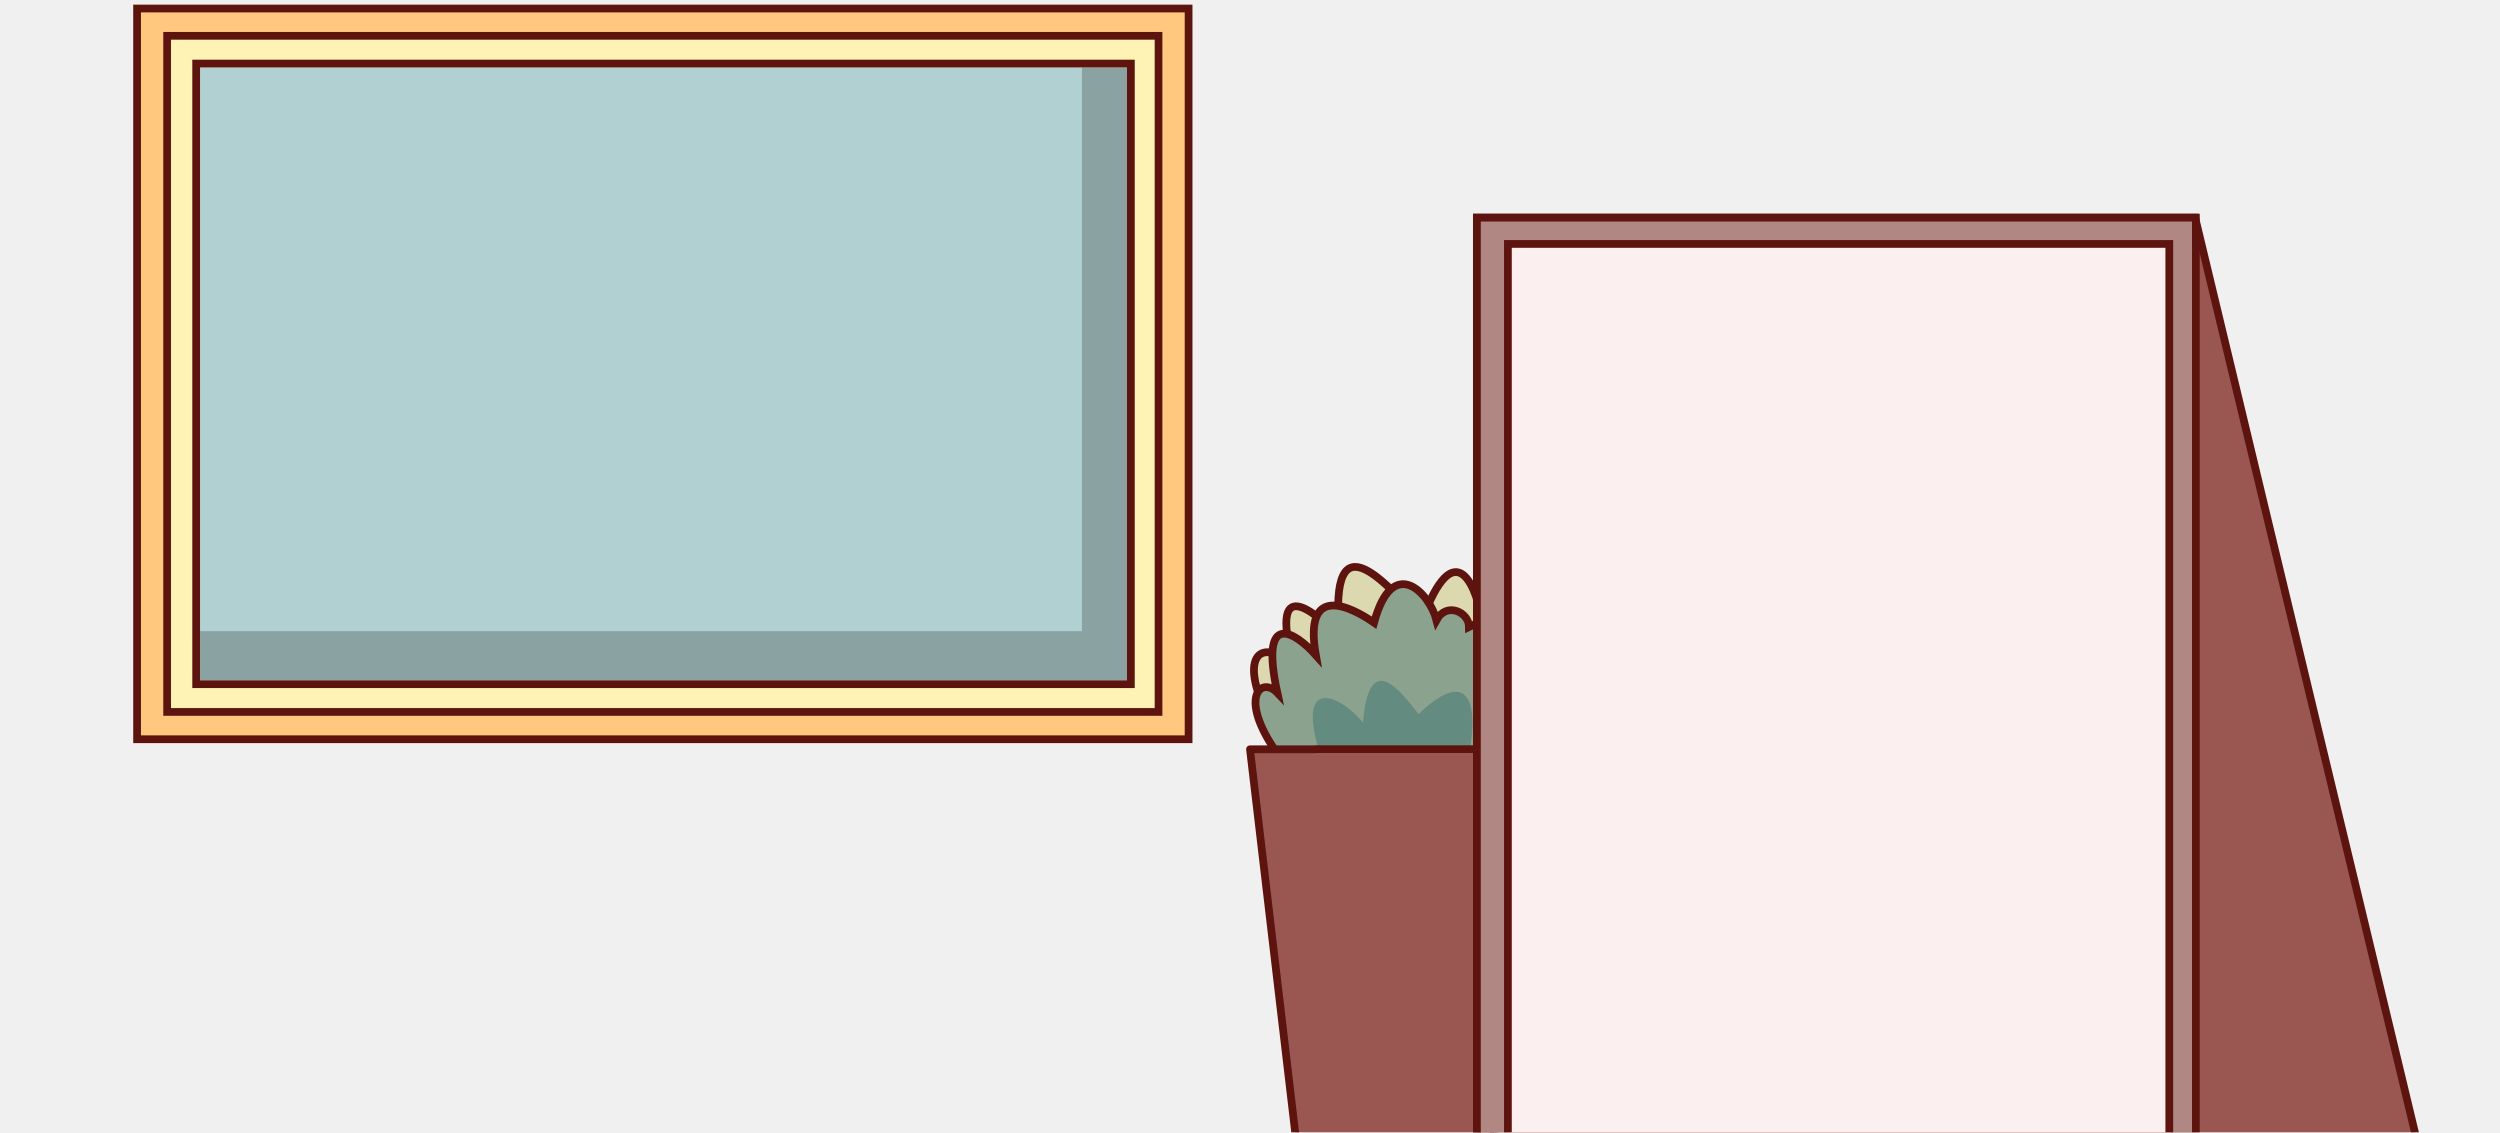
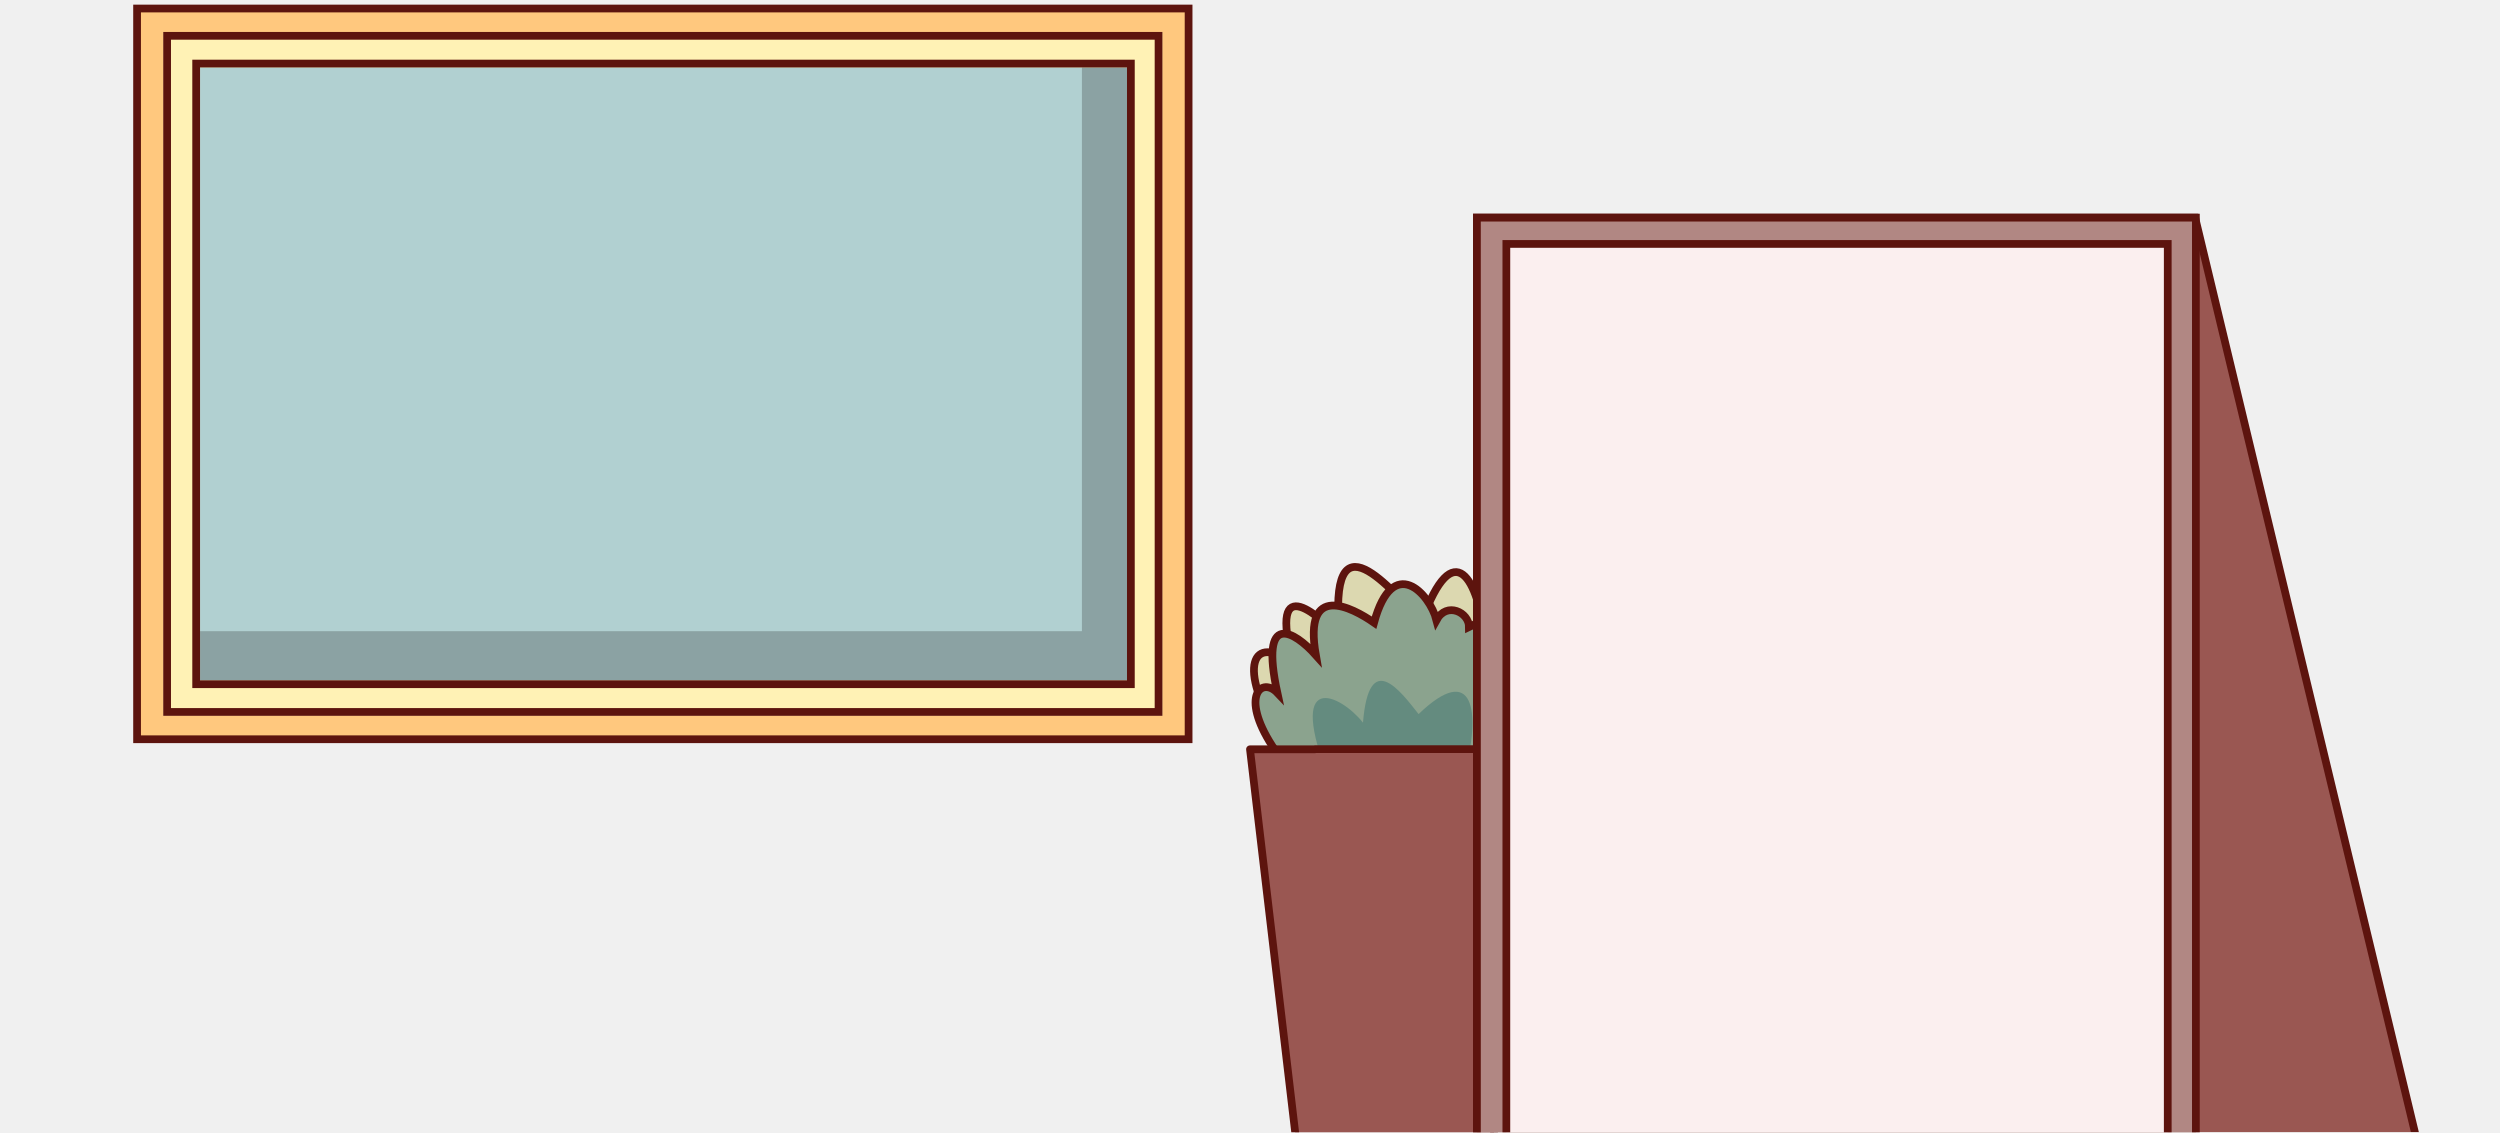
<svg xmlns="http://www.w3.org/2000/svg" width="1614" height="731" viewBox="0 0 1614 731" fill="none">
  <g clip-path="url(#clip0_94_4056)">
    <rect x="88.5" y="5.5" width="678.853" height="471.758" fill="#FFC87E" stroke="#5D140E" stroke-width="5" />
    <rect x="118.606" y="35.606" width="614.234" height="415.071" fill="#8BA2A3" />
    <rect x="118.606" y="35.606" width="579.865" height="371.889" fill="#B1D0D1" />
    <mask id="path-4-inside-1_94_4056" fill="white">
      <path fill-rule="evenodd" clip-rule="evenodd" d="M750.465 20.626H105.388V462.134H750.465V20.626ZM727.584 43.539H129.149V439.222H727.584V43.539Z" />
    </mask>
    <path fill-rule="evenodd" clip-rule="evenodd" d="M750.465 20.626H105.388V462.134H750.465V20.626ZM727.584 43.539H129.149V439.222H727.584V43.539Z" fill="#FFF2B5" />
    <path d="M105.388 20.626V15.626H100.388V20.626H105.388ZM750.465 20.626H755.465V15.626H750.465V20.626ZM105.388 462.134H100.388V467.134H105.388V462.134ZM750.465 462.134V467.134H755.465V462.134H750.465ZM129.149 43.539V38.539H124.149V43.539H129.149ZM727.584 43.539H732.584V38.539H727.584V43.539ZM129.149 439.222H124.149V444.222H129.149V439.222ZM727.584 439.222V444.222H732.584V439.222H727.584ZM105.388 25.626H750.465V15.626H105.388V25.626ZM110.388 462.134V20.626H100.388V462.134H110.388ZM750.465 457.134H105.388V467.134H750.465V457.134ZM745.465 20.626V462.134H755.465V20.626H745.465ZM129.149 48.539H727.584V38.539H129.149V48.539ZM134.149 439.222V43.539H124.149V439.222H134.149ZM727.584 434.222H129.149V444.222H727.584V434.222ZM722.584 43.539V439.222H732.584V43.539H722.584Z" fill="#5D140E" mask="url(#path-4-inside-1_94_4056)" />
    <path d="M975.451 443.974C1022.29 421.879 993.495 474.171 972.689 498.107C930.709 500.316 847.412 508.381 825.759 474.355C798.692 431.822 808.083 407.518 835.149 429.06C817.473 363.88 854.482 400.888 864.977 411.384C856.691 327.424 898.672 382.109 918.005 400.888C938.442 343.995 954.461 373.822 958.88 413.593C1001.41 376.032 1004.17 411.384 975.451 443.974Z" fill="#DCD8B0" stroke="#5D140E" stroke-width="5" />
    <path d="M971.033 430.717C1009.04 413.925 985.946 478.773 971.033 503.078C941.757 519.649 842.33 514.125 821.34 481.536C800.35 448.947 814.711 436.794 824.654 447.289C813.054 393.709 835.7 407.517 849.51 422.984C841.225 375.479 872.71 392.051 887.071 401.994C899.224 357.252 922.976 383.213 927.395 400.337C934.023 388.185 948.385 395.365 948.385 404.755C982.632 387.632 979.87 405.308 971.033 430.717Z" fill="#8BA38E" stroke="#5D140E" stroke-width="5" />
    <path d="M915.843 461.02C951.195 426.994 956.719 458.259 945.119 501.344C926.157 510.562 880.643 507.103 858.9 505.287C829.072 430.717 865.578 448.316 879.939 466.544C883.806 419.04 903.691 445.554 915.843 461.02Z" fill="#648B7F" />
    <path fill-rule="evenodd" clip-rule="evenodd" d="M959.001 483.636H849.001V483.745H807.001L849.001 839.806V841.636H959.001V777.755L993.682 483.745H959.001V483.636Z" fill="#9A5752" />
    <path d="M849.001 483.636H846.501C846.501 482.255 847.62 481.136 849.001 481.136V483.636ZM959.001 483.636V481.136C960.382 481.136 961.501 482.255 961.501 483.636H959.001ZM849.001 483.745H851.501C851.501 485.126 850.382 486.245 849.001 486.245V483.745ZM807.001 483.745L804.518 484.038C804.434 483.329 804.658 482.618 805.132 482.084C805.607 481.55 806.287 481.245 807.001 481.245V483.745ZM849.001 839.806L851.484 839.513C851.495 839.61 851.501 839.708 851.501 839.806H849.001ZM849.001 841.636V844.136C847.62 844.136 846.501 843.016 846.501 841.636H849.001ZM959.001 841.636H961.501C961.501 843.016 960.382 844.136 959.001 844.136V841.636ZM959.001 777.755H956.501C956.501 777.657 956.507 777.559 956.518 777.462L959.001 777.755ZM993.682 483.745V481.245C994.396 481.245 995.076 481.55 995.55 482.084C996.025 482.618 996.248 483.329 996.164 484.038L993.682 483.745ZM959.001 483.745V486.245C957.62 486.245 956.501 485.126 956.501 483.745H959.001ZM849.001 481.136H959.001V486.136H849.001V481.136ZM846.501 483.745V483.636H851.501V483.745H846.501ZM807.001 481.245H849.001V486.245H807.001V481.245ZM846.518 840.099L804.518 484.038L809.484 483.452L851.484 839.513L846.518 840.099ZM846.501 841.636V839.806H851.501V841.636H846.501ZM959.001 844.136H849.001V839.136H959.001V844.136ZM961.501 777.755V841.636H956.501V777.755H961.501ZM996.164 484.038L961.484 778.047L956.518 777.462L991.199 483.452L996.164 484.038ZM959.001 481.245H993.682V486.245H959.001V481.245ZM961.501 483.636V483.745H956.501V483.636H961.501Z" fill="#5D140E" />
-     <path d="M953.5 140.5H1417.18L1561.83 742.5H953.5V140.5Z" fill="#9A5752" stroke="#5D140E" stroke-width="5" />
+     <mask id="path-11-inside-2_94_4056" fill="white">
+       <path d="M951 138H1419.15L1565 745H951V138Z" />
+     </mask>
+     <path d="M951 138H1419.15L1565 745H951V138Z" fill="#9A5752" stroke="#5D140E" stroke-width="10" mask="url(#path-11-inside-2_94_4056)" />
    <rect x="953.5" y="140.5" width="464.159" height="602" fill="#B18783" stroke="#5D140E" stroke-width="5" />
-     <rect x="973.5" y="157.5" width="427" height="602" fill="#FBEFEF" stroke="#5D140E" stroke-width="5" />
+     <rect x="972.5" y="157.5" width="427" height="602" fill="#FBEFEF" stroke="#5D140E" stroke-width="5" />
  </g>
  <defs>
    <clipPath id="clip0_94_4056">
      <rect width="1614" height="731" fill="white" />
    </clipPath>
  </defs>
</svg>
